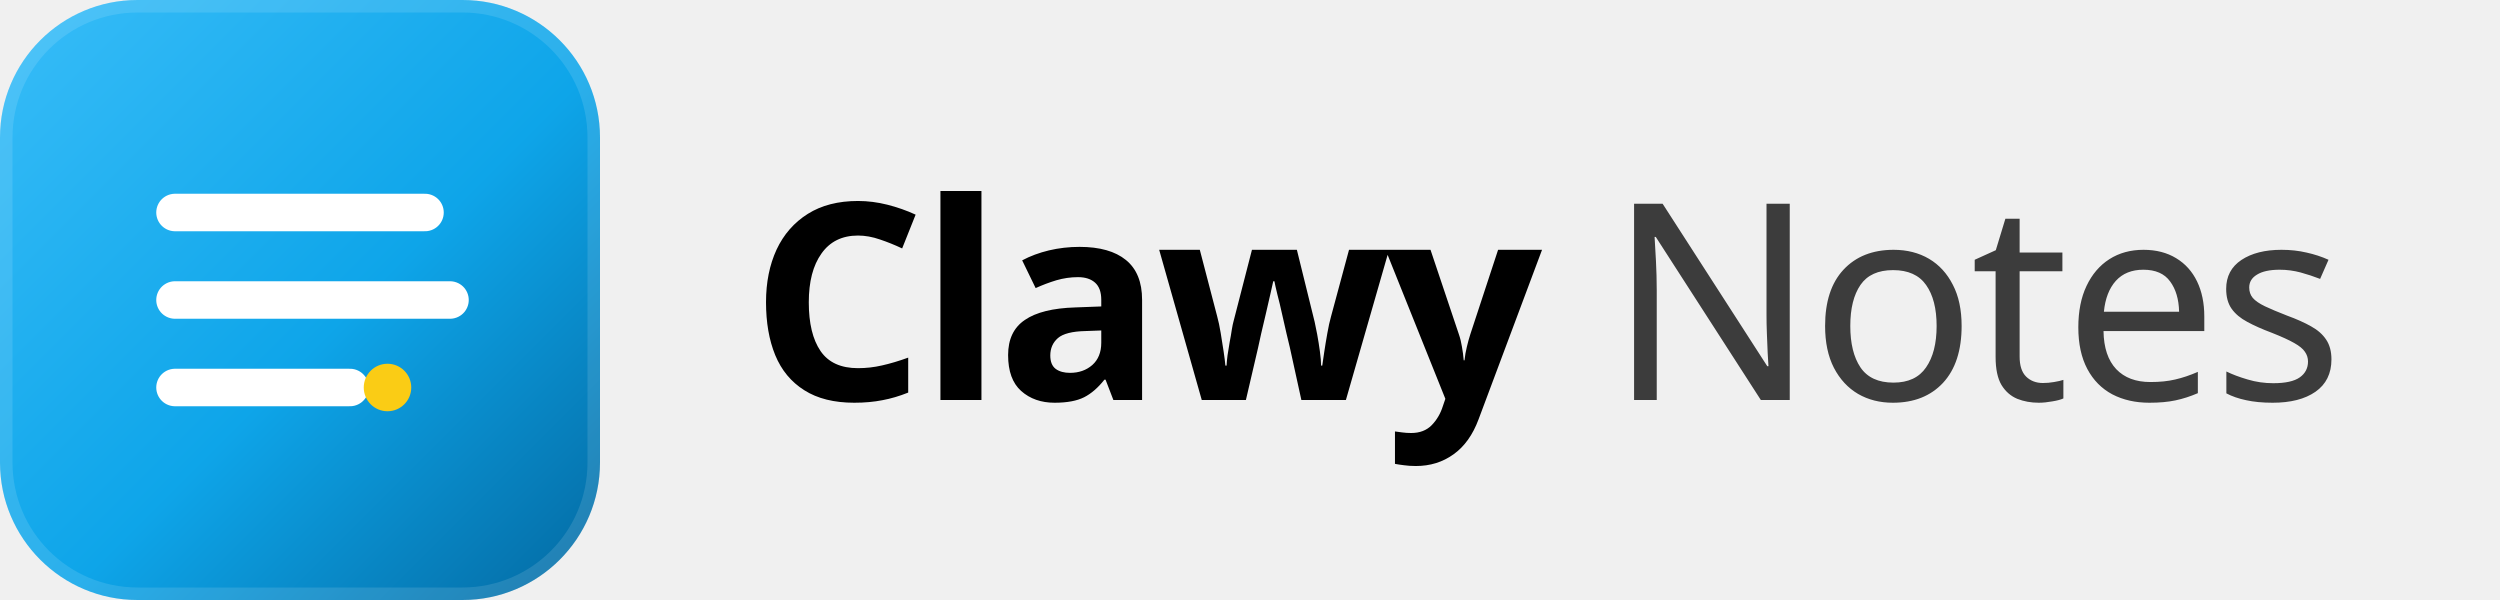
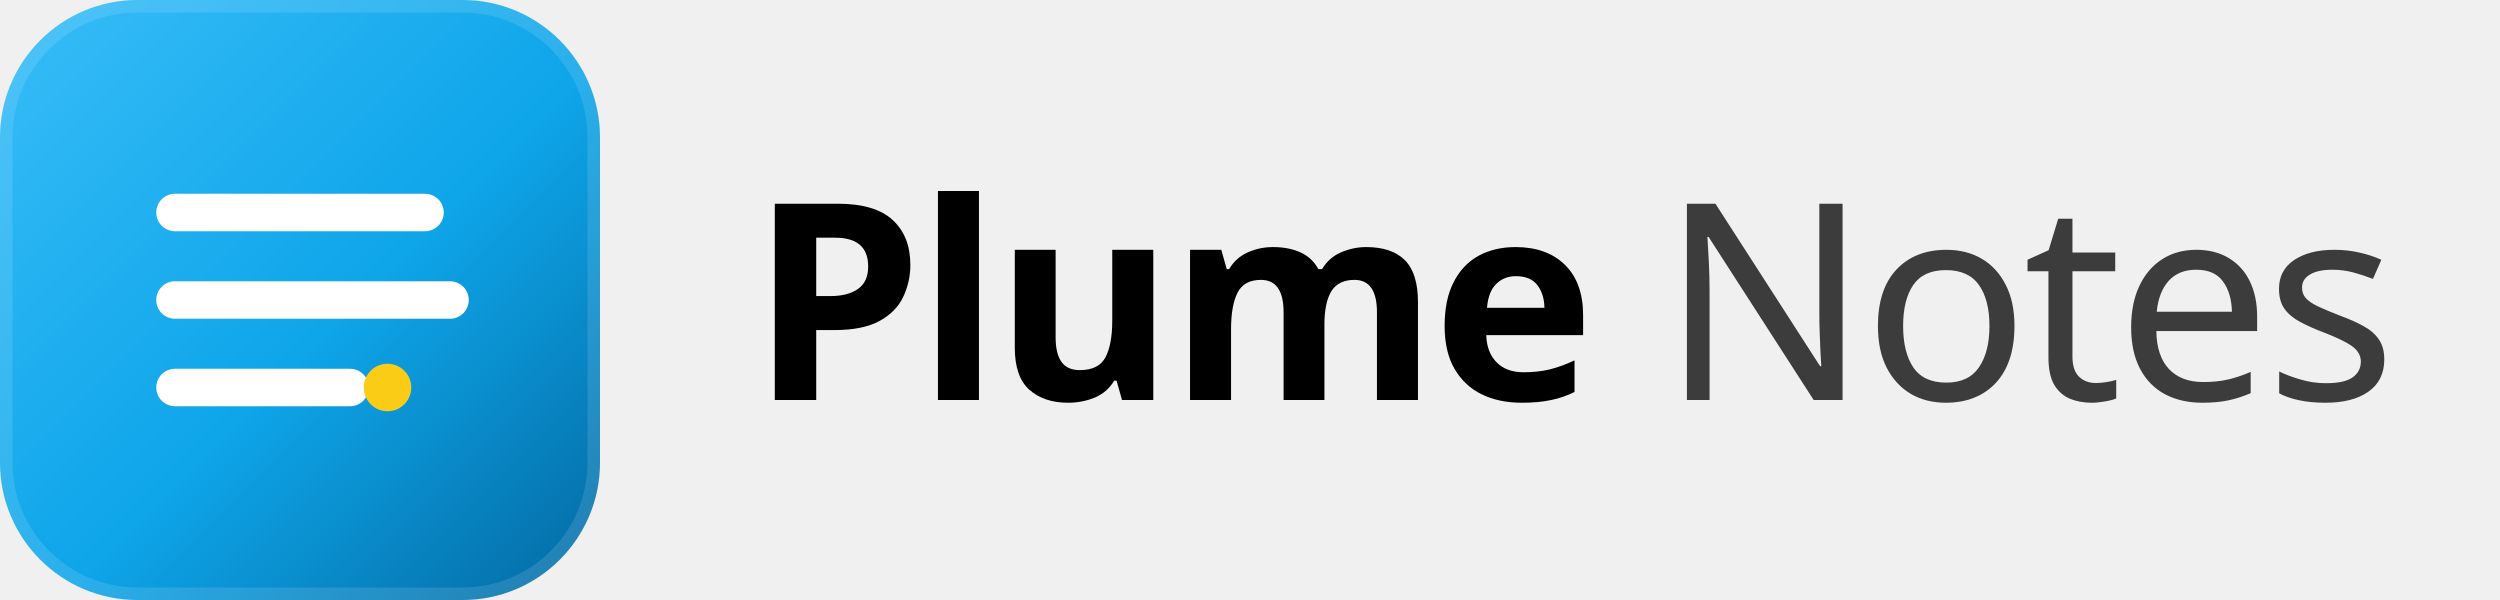
- <svg xmlns="http://www.w3.org/2000/svg" width="200" height="48" viewBox="0 0 200 48" role="img" aria-label="Clawy Notes">
+ <svg xmlns="http://www.w3.org/2000/svg" width="200" height="48" viewBox="0 0 200 48" role="img" aria-label="Plume Notes">
  <defs>
    <linearGradient id="wm-bg" x1="0" y1="0" x2="48" y2="48" gradientUnits="userSpaceOnUse">
      <stop offset="0" stop-color="#38BDF8" />
      <stop offset="0.55" stop-color="#0EA5E9" />
      <stop offset="1" stop-color="#0369A1" />
    </linearGradient>
  </defs>
  <rect x="0" y="0" width="48" height="48" rx="11" fill="url(#wm-bg)" />
  <rect x="0.5" y="0.5" width="47" height="47" rx="10.5" fill="none" stroke="#FFFFFF" stroke-opacity="0.12" />
  <g stroke="#FFFFFF" stroke-width="3" stroke-linecap="round">
    <line x1="14" y1="17" x2="34" y2="17" />
    <line x1="14" y1="24" x2="36" y2="24" />
    <line x1="14" y1="31" x2="28" y2="31" />
  </g>
  <circle cx="31" cy="31" r="1.9" fill="#FACC15" />
-   <text x="60" y="32" font-family="'Space Grotesk', system-ui, sans-serif" font-weight="700" font-size="22" letter-spacing="-0.5" fill="currentColor">Clawy <tspan font-weight="500" fill-opacity="0.75">Notes</tspan>
+   <text x="60" y="32" font-family="'Space Grotesk', system-ui, sans-serif" font-weight="700" font-size="22" letter-spacing="-0.5" fill="currentColor">Plume <tspan font-weight="500" fill-opacity="0.75">Notes</tspan>
  </text>
</svg>
